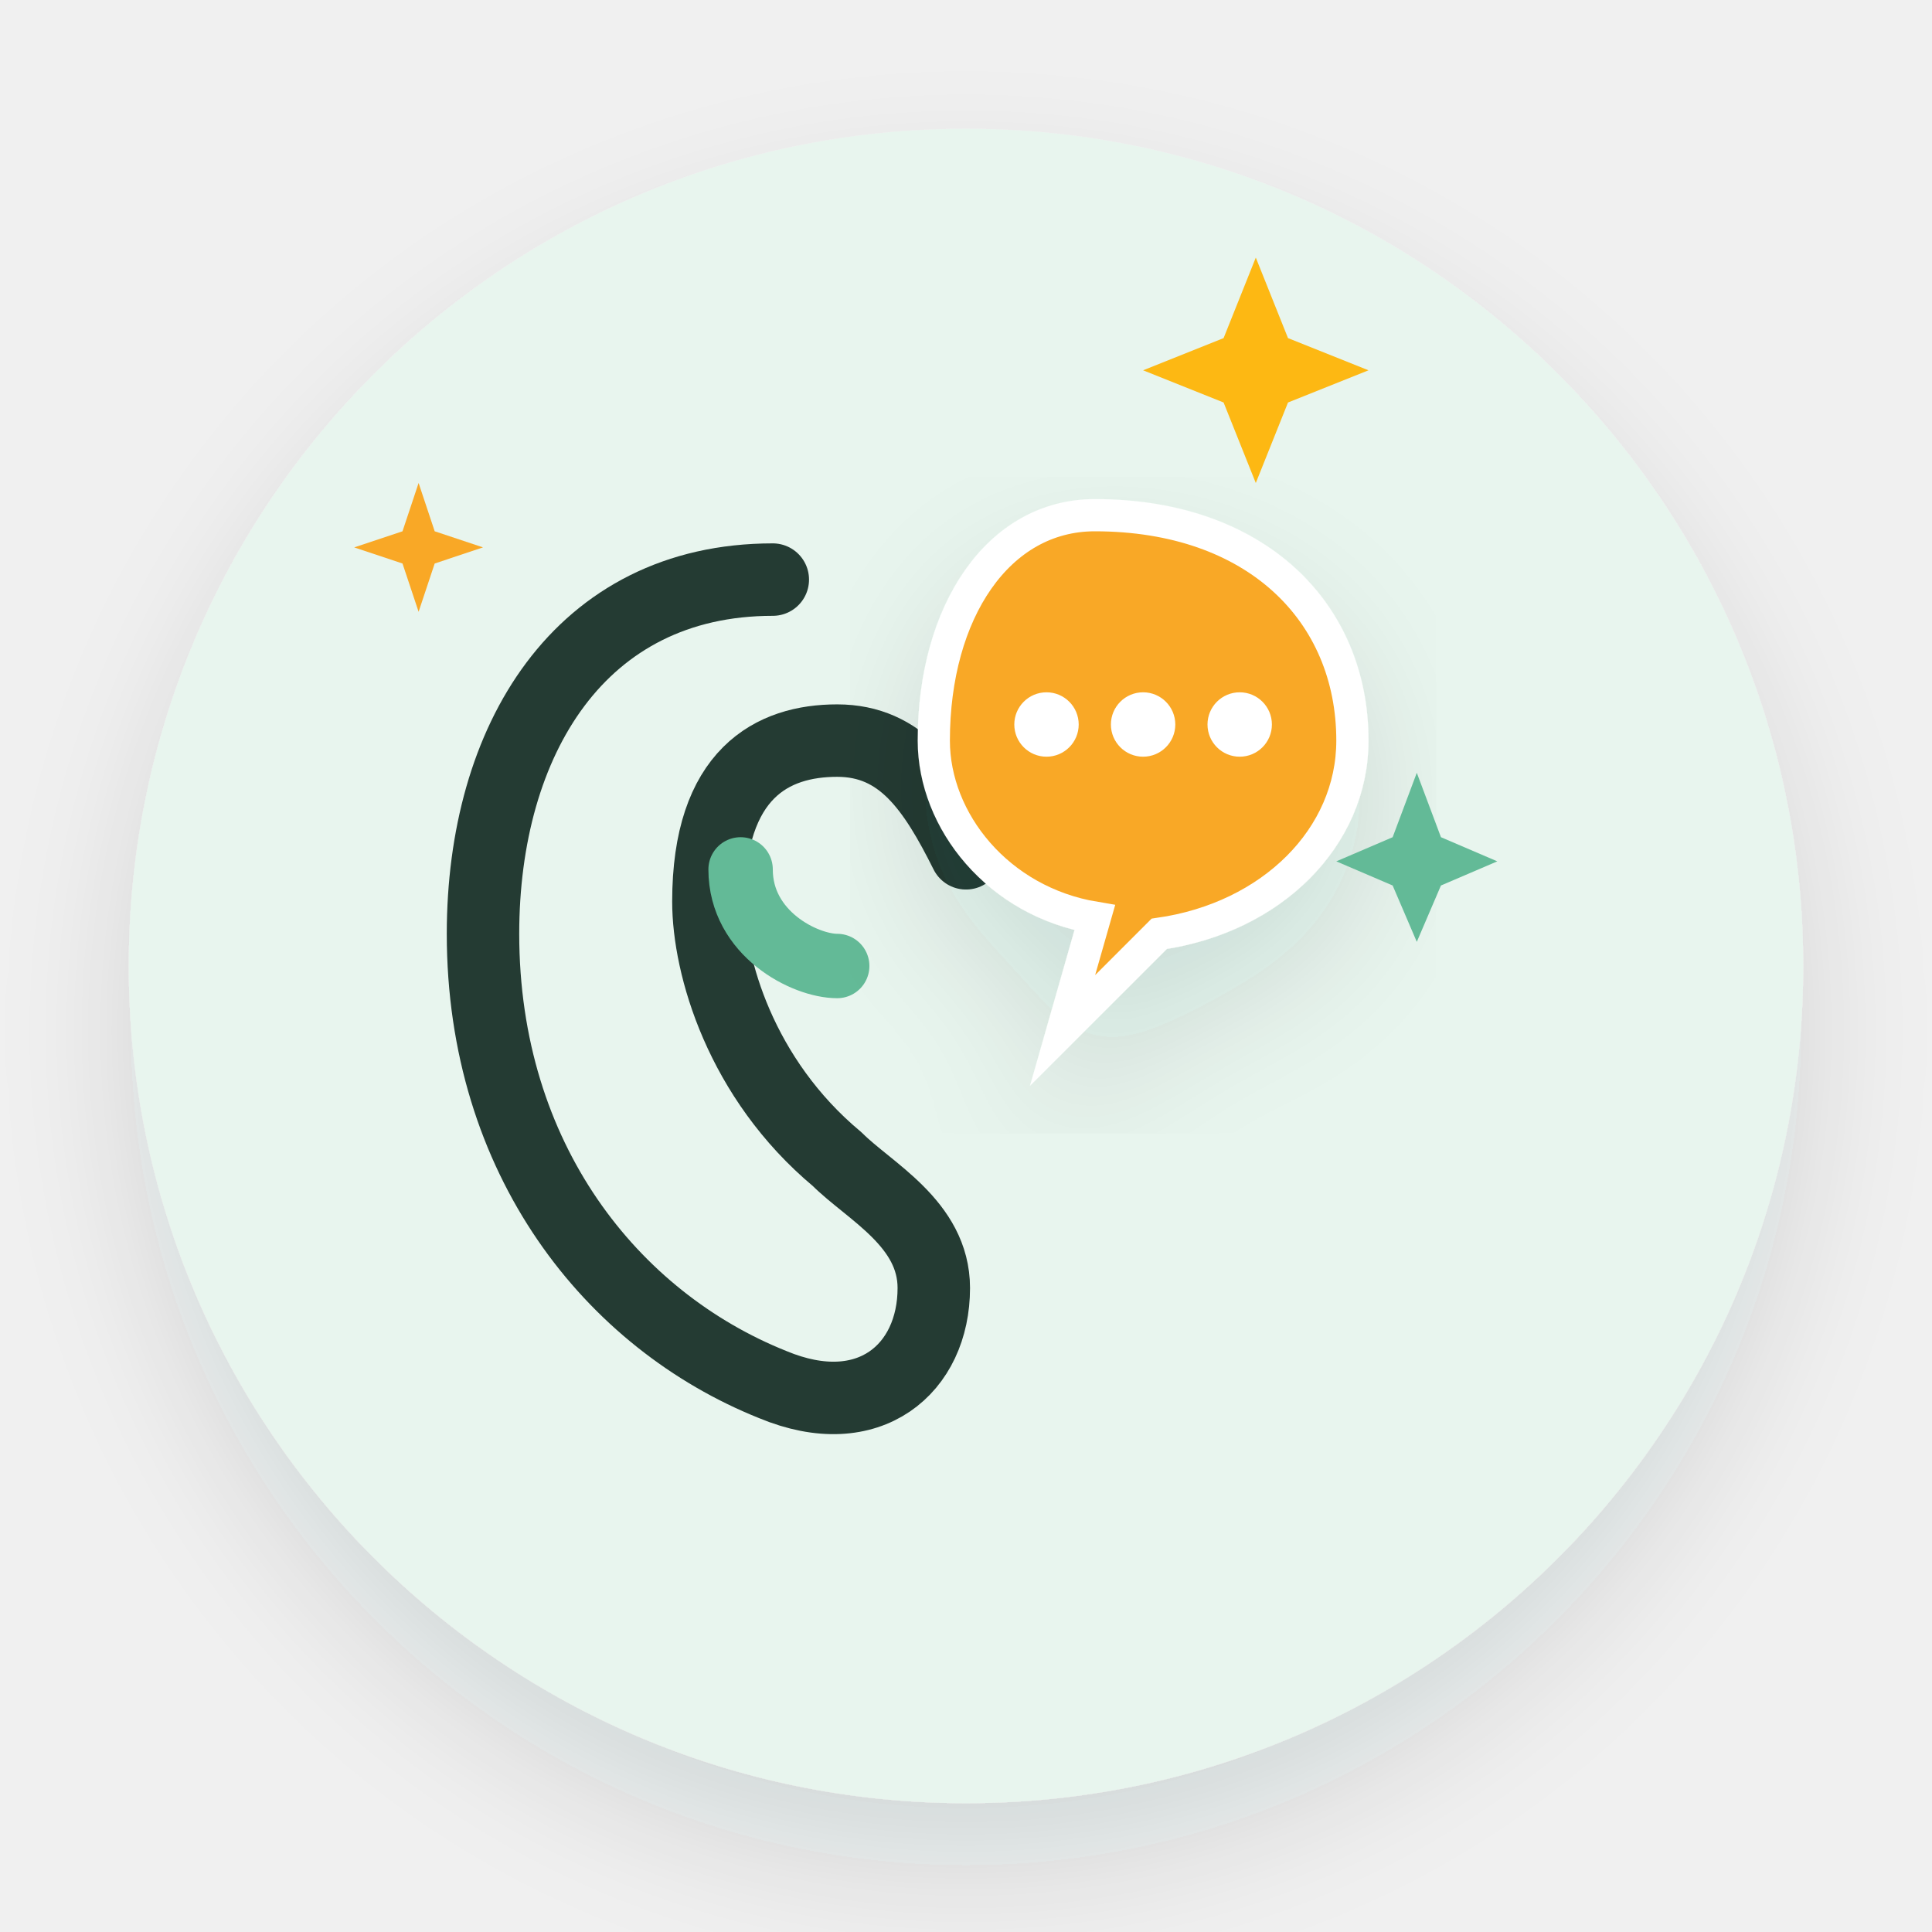
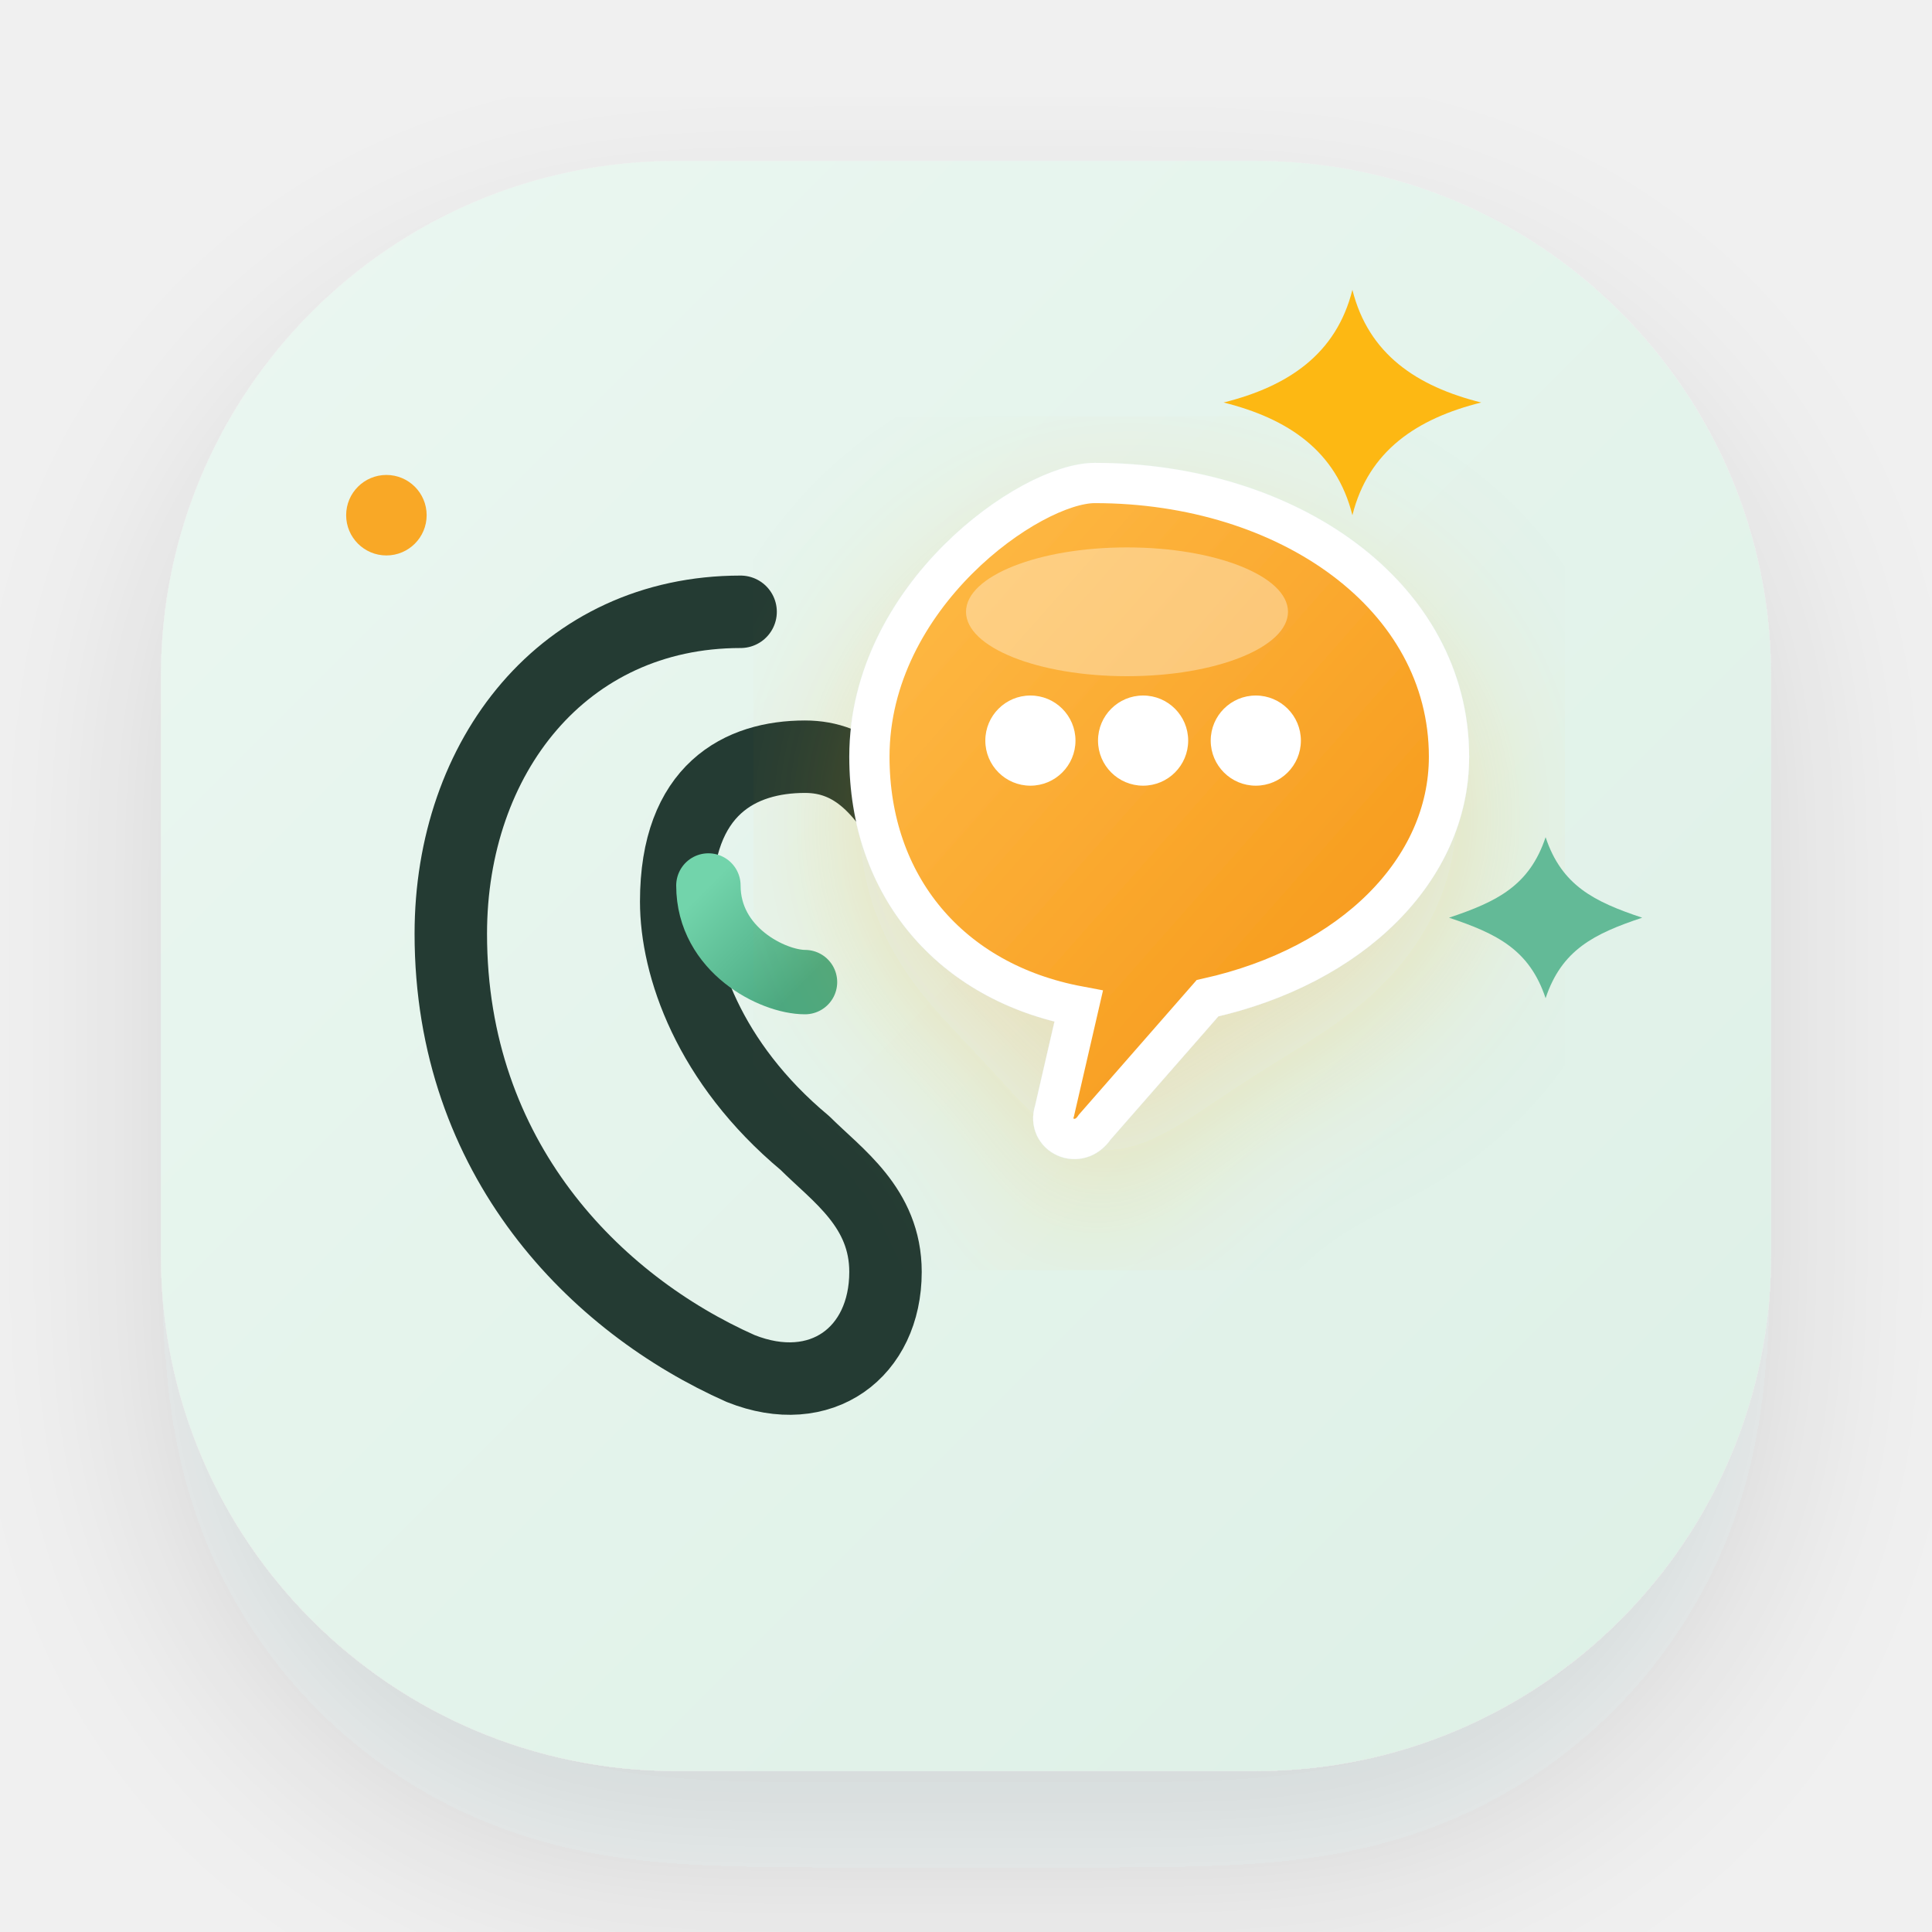
<svg xmlns="http://www.w3.org/2000/svg" viewBox="0 0 120 120" width="120" height="120">
  <defs>
-     <filter id="whisperShadow" x="-20%" y="-20%" width="140%" height="140%">
-       <feDropShadow dx="0" dy="4" stdDeviation="4" flood-color="#243B33" flood-opacity="0.12" />
+     <filter id="whisperSoftShadow" x="-25%" y="-25%" width="150%" height="150%">
+       <feDropShadow dx="0" dy="6" stdDeviation="6" flood-color="#243B33" flood-opacity="0.12" />
    </filter>
+     <filter id="bubbleGlow" x="-20%" y="-20%" width="140%" height="140%">
+       <feDropShadow dx="0" dy="4" stdDeviation="5" flood-color="#F9A826" flood-opacity="0.25" />
+     </filter>
+     <linearGradient id="whisperBgGrad" x1="0%" y1="0%" x2="100%" y2="100%">
+       <stop offset="0%" stop-color="#EBF7F1" />
+       <stop offset="100%" stop-color="#DDF0E6" />
+     </linearGradient>
+     <linearGradient id="bubbleGrad" x1="0%" y1="0%" x2="100%" y2="100%">
+       <stop offset="0%" stop-color="#FFBD4A" />
+       <stop offset="100%" stop-color="#F59312" />
+     </linearGradient>
+     <linearGradient id="mintAccent" x1="0%" y1="0%" x2="100%" y2="100%">
+       <stop offset="0%" stop-color="#72D4AB" />
+       <stop offset="100%" stop-color="#4AA881" />
+     </linearGradient>
  </defs>
-   <circle cx="60" cy="60" r="52" fill="#E8F5EE" filter="url(#whisperShadow)" />
-   <path d="M48,36 C36,36 30,46 30,58 C30,72 38,82 48,86 C54,88.5 58,85 58,80 C58,76 54,74 52,72 C46,67 44,60 44,56 C44,48 48,46 52,46 C56,46 58,49 60,53" fill="none" stroke="#243B33" stroke-width="4.5" stroke-linecap="round" stroke-linejoin="round" />
-   <path d="M46,54 C46,58 50,60 52,60" fill="none" stroke="#63BA97" stroke-width="4" stroke-linecap="round" />
-   <g transform="translate(56, 28)">
-     <path d="M12,4 C22,4 28,10 28,18 C28,24 23,29 16,30 L10,36 L12,29 C6,28 2,23 2,18 C2,10 6,4 12,4 Z" fill="#F9A826" stroke="#FFFFFF" stroke-width="2" filter="url(#whisperShadow)" />
-     <circle cx="9" cy="17" r="2" fill="#FFFFFF" />
-     <circle cx="15" cy="17" r="2" fill="#FFFFFF" />
-     <circle cx="21" cy="17" r="2" fill="#FFFFFF" />
+   <rect x="10" y="10" width="100" height="100" rx="32" fill="url(#whisperBgGrad)" filter="url(#whisperSoftShadow)" />
+   <path d="M46,38 C35,38 28,47 28,58 C28,72 37,81 46,85 C51,87 55,84 55,79 C55,75 52,73 50,71 C44,66 42,60 42,56 C42,49 46,47 50,47 C53,47 55,49 57,53" fill="none" stroke="#243B33" stroke-width="4.5" stroke-linecap="round" stroke-linejoin="round" />
+   <path d="M44,55 C44,59 48,61 50,61" fill="none" stroke="url(#mintAccent)" stroke-width="4" stroke-linecap="round" />
+   <g transform="translate(52, 26)" filter="url(#bubbleGlow)">
+     <path d="M16,4 C28,4 38,11 38,21 C38,28 32,34 23,36 L16,44 C15,45.5 13,44.5 13.5,43 L15,36.5 C7,35 2,29 2,21 C2,11 12,4 16,4 Z" fill="url(#bubbleGrad)" stroke="#FFFFFF" stroke-width="2.5" />
+     <ellipse cx="18" cy="12" rx="10" ry="4" fill="#FFFFFF" opacity="0.35" />
+     <circle cx="12" cy="20" r="2.8" fill="#FFFFFF" />
+     <circle cx="19" cy="20" r="2.8" fill="#FFFFFF" />
+     <circle cx="26" cy="20" r="2.8" fill="#FFFFFF" />
  </g>
-   <path d="M78,16 L80,21 L85,23 L80,25 L78,30 L76,25 L71,23 L76,21 Z" fill="#FDB813" />
-   <path d="M88,48 L89.5,52 L93,53.5 L89.5,55 L88,58.5 L86.5,55 L83,53.5 L86.5,52 Z" fill="#63BA97" />
-   <path d="M26,30 L27,33 L30,34 L27,35 L26,38 L25,35 L22,34 L25,33 Z" fill="#F9A826" />
+   <g fill="#FDB813">
+     <path d="M84,18 C85,22 88,24 92,25 C88,26 85,28 84,32 C83,28 80,26 76,25 C80,24 83,22 84,18 Z" />
+     <path d="M96,52 C97,55 99,56 102,57 C99,58 97,59 96,62 C95,59 93,58 90,57 C93,56 95,55 96,52 Z" fill="#63BA97" />
+     <circle cx="24" cy="32" r="2.5" fill="#F9A826" />
+   </g>
</svg>
